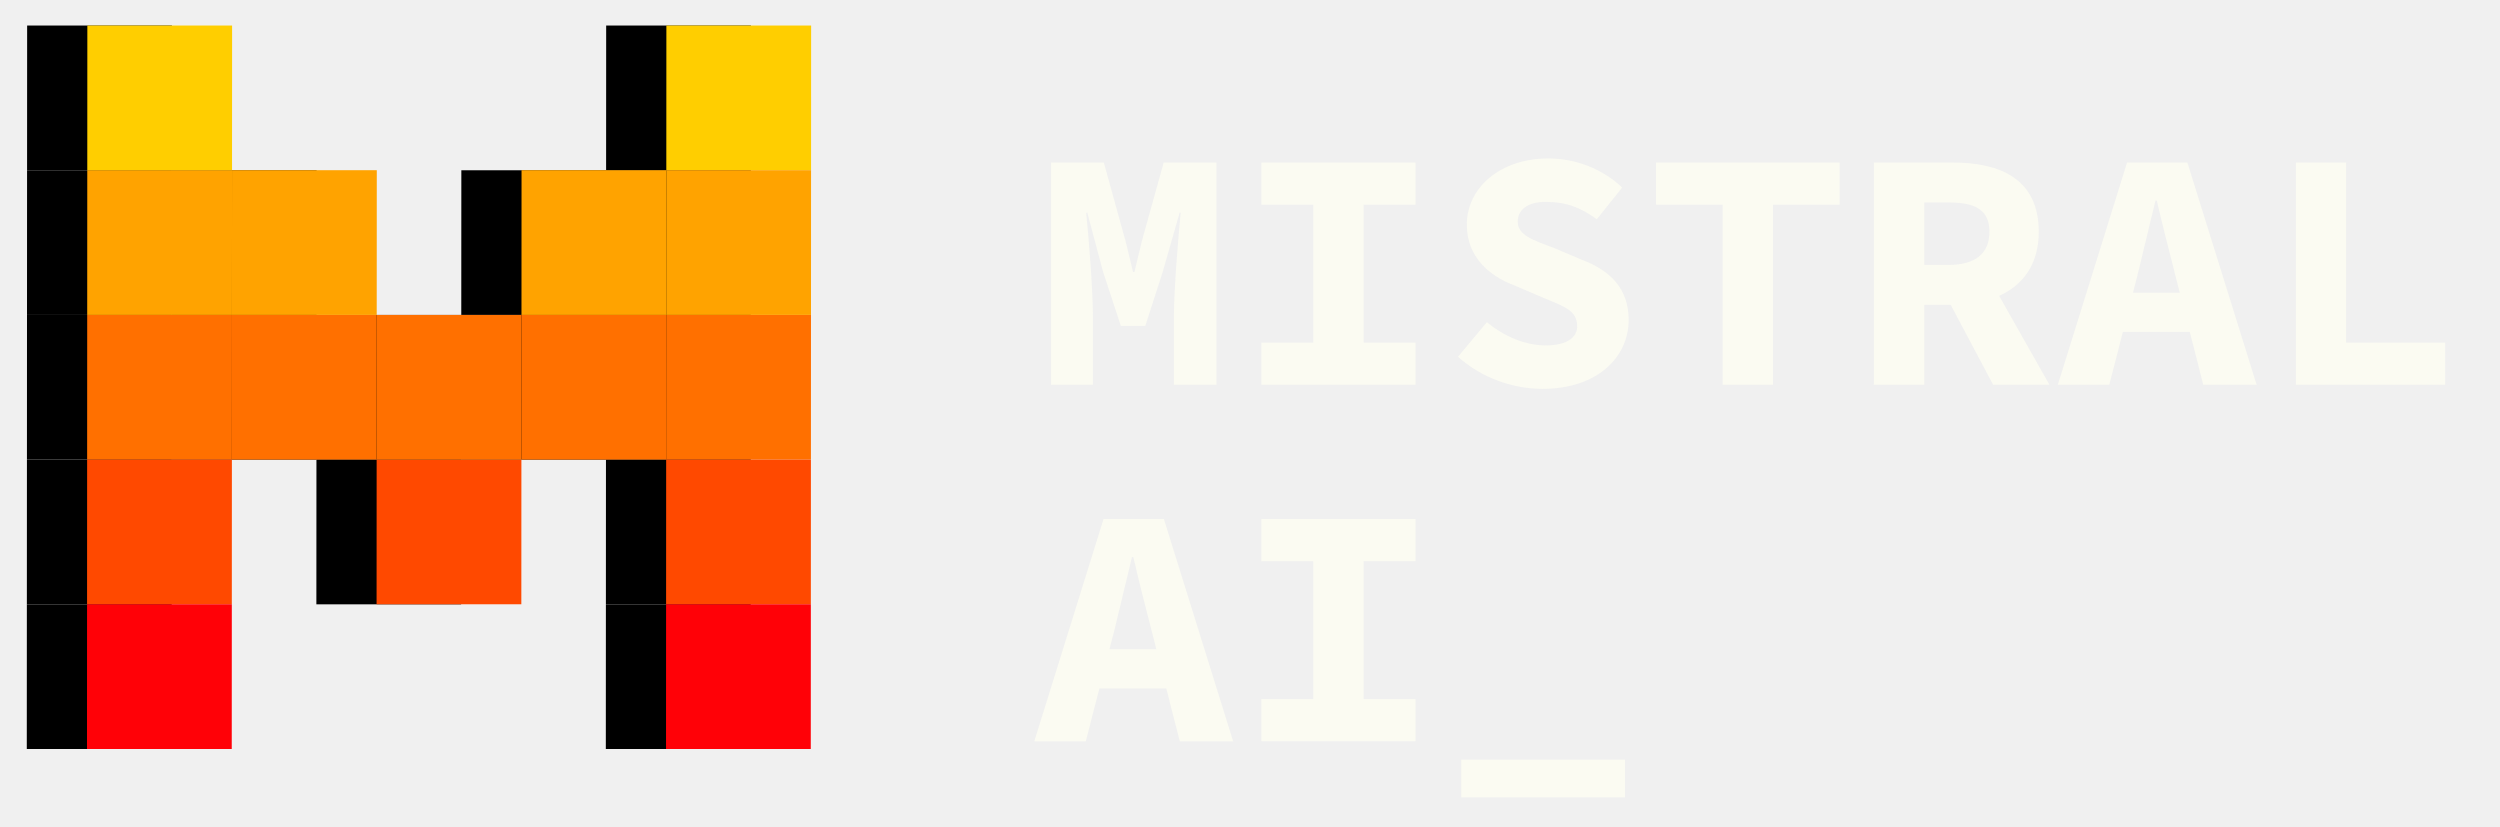
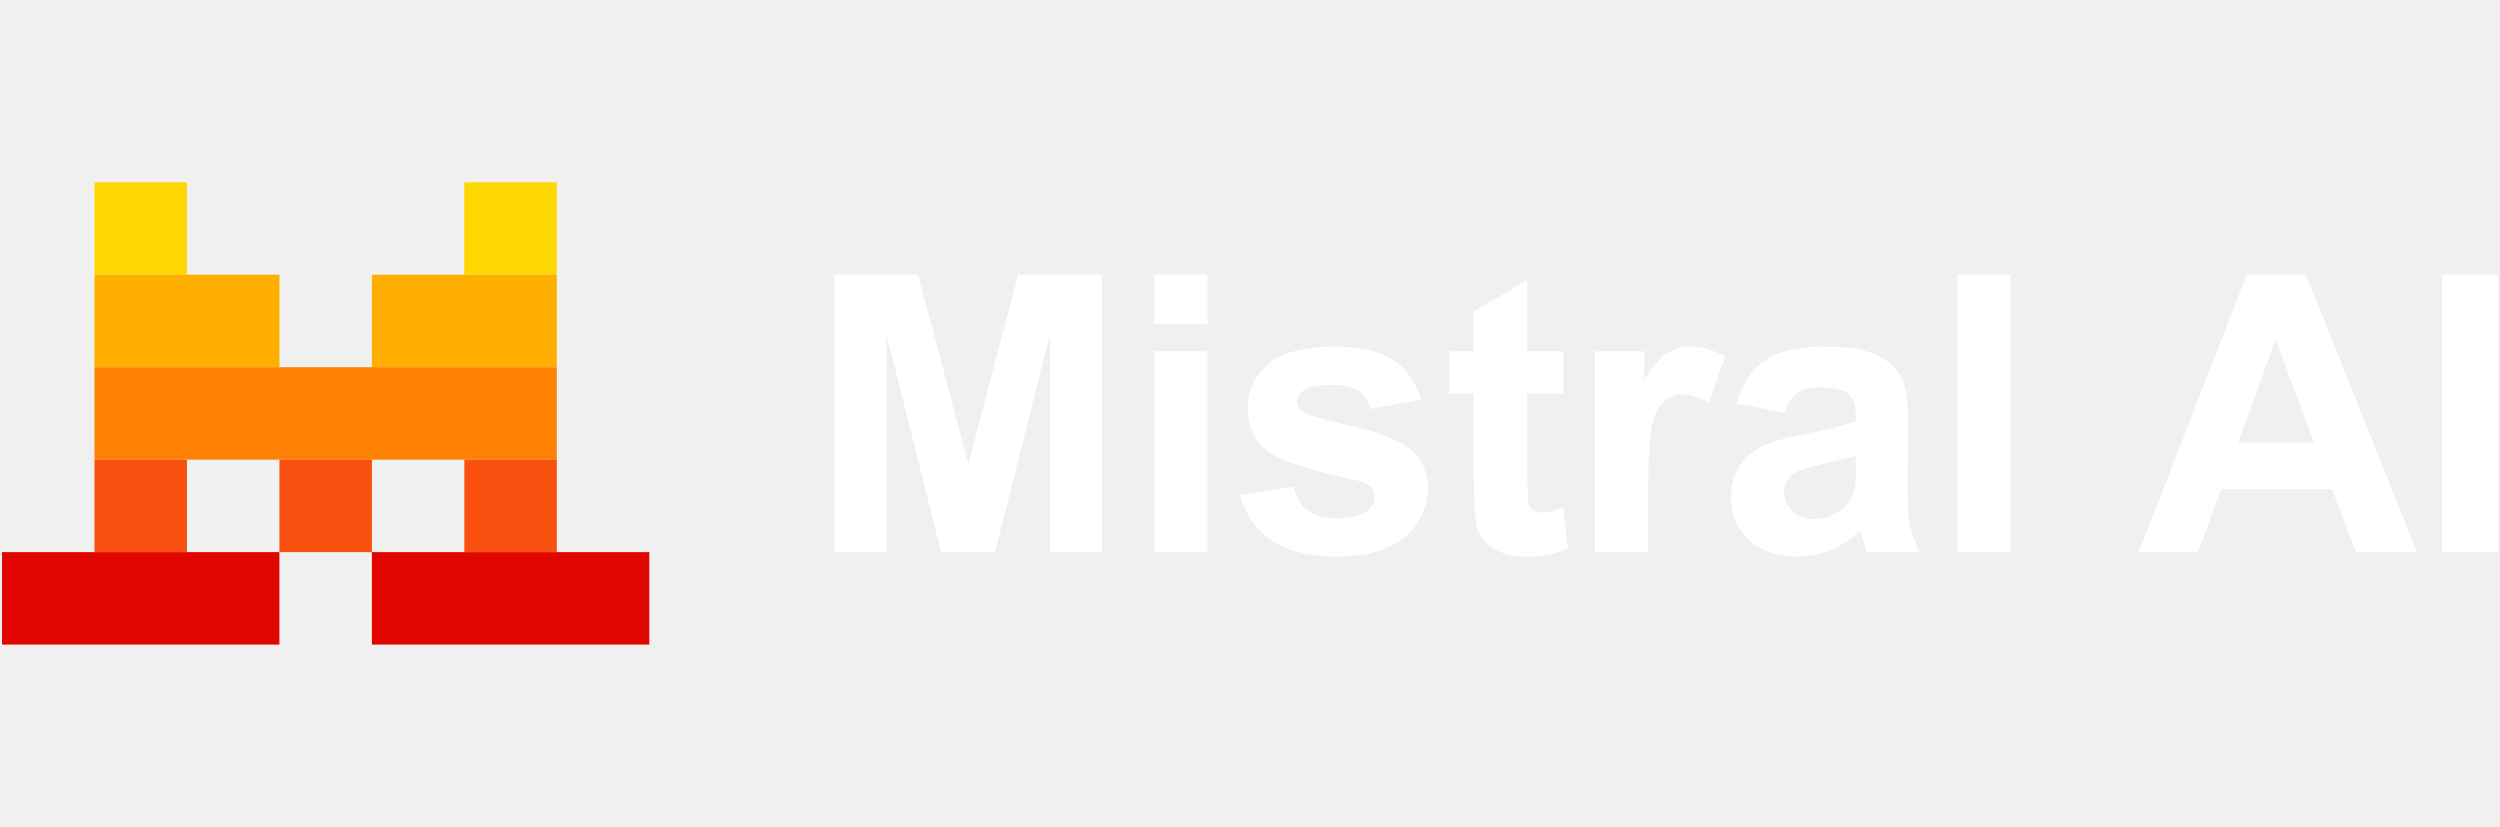
- <svg xmlns="http://www.w3.org/2000/svg" xmlns:xlink="http://www.w3.org/1999/xlink" width="652.728" height="215.885">
-   <defs>
-     <clipPath id="A">
-       <path d="M0 184.252h481.89V0H0z" transform="translate(-206.251 -140.139)" />
-     </clipPath>
-     <clipPath id="B">
-       <path d="M0 184.252h481.89V0H0z" transform="translate(-247.436 -104.865)" />
-     </clipPath>
-     <clipPath id="C">
-       <path d="M0 184.252h481.89V0H0z" transform="translate(-285.938 -102.089)" />
-     </clipPath>
-     <clipPath id="D">
-       <path d="M0 184.252h481.89V0H0z" transform="translate(-337.769 -131.877)" />
-     </clipPath>
-     <clipPath id="E">
-       <path d="M0 184.252h481.89V0H0z" transform="translate(-377.247 -132.319)" />
-     </clipPath>
-     <clipPath id="F">
-       <path d="M0 184.252h481.89V0H0z" transform="translate(-418.107 -114.634)" />
-     </clipPath>
-     <clipPath id="G">
-       <path d="M0 184.252h481.89V0H0z" transform="translate(-450.023 -140.139)" />
-     </clipPath>
-     <clipPath id="H">
-       <path d="M0 184.252h481.89V0H0z" transform="translate(-217.694 -44.794)" />
-     </clipPath>
-     <clipPath id="I">
-       <path d="M0 184.252h481.89V0H0z" transform="translate(-247.436 -35.025)" />
-     </clipPath>
-     <clipPath id="J">
-       <path d="M0 184.252h481.89V0H0z" />
-     </clipPath>
-     <path id="K" d="M173.987 134.362h-37.795l9.633-37.776h37.796z" />
-   </defs>
-   <g transform="matrix(1 0 .254535 1 -49.97503 -14.36024)">
-     <g fill="#1c1c1b icc-color(adobe-rgb-1998, 0.133, 0.133, 0.129)">
-       <path d="M98.397 134.362H60.602l9.633-37.776h37.796z" />
-       <path d="M126.558 172.138H88.763l9.633-37.776h37.796z" />
-       <path d="M136.192 134.362H98.397l9.633-37.776h37.796z" />
-       <use xlink:href="#K" />
-       <path d="M108.031 96.585H70.236l9.633-37.776h37.796z" />
-       <use xlink:href="#K" x="9.634" y="-37.777" />
-       <path d="M60.602 134.362H22.807l9.633-37.776h37.796z" />
-       <path d="M70.236 96.585H32.441l9.633-37.776H79.87z" />
-       <path d="M79.87 58.809H42.075l9.633-37.776h37.796z" />
-       <use xlink:href="#K" x="57.063" y="-75.553" />
-       <path d="M50.968 172.138H13.173l9.633-37.776h37.796z" />
-       <path d="M41.334 209.915H3.539l9.633-37.776h37.796z" />
-       <use xlink:href="#K" x="37.795" />
-       <use xlink:href="#K" x="47.429" y="-37.777" />
-       <use xlink:href="#K" x="28.161" y="37.776" />
-       <use xlink:href="#K" x="18.527" y="75.553" />
-     </g>
-     <path d="M114.115 134.359H76.321l9.633-37.776h37.796z" fill="#ff7000" />
-     <use xlink:href="#K" x="-31.71" y="37.773" fill="#ff4900" />
-     <g fill="#ff7000">
-       <use xlink:href="#K" x="-22.076" y="-.003" />
-       <use xlink:href="#K" x="15.719" y="-.003" />
-     </g>
-     <g fill="#ffa300">
-       <path d="M123.749 96.582H85.955l9.633-37.776h37.796z" />
-       <use xlink:href="#K" x="25.353" y="-37.78" />
-     </g>
-     <path d="M76.32 134.359H38.526l9.633-37.776h37.796z" fill="#ff7000" />
-     <path d="M85.954 96.582H48.16l9.633-37.776h37.796z" fill="#ffa300" />
-     <g fill="#ffce00">
-       <path d="M95.588 58.806H57.794l9.633-37.776h37.796z" />
-       <use xlink:href="#K" x="72.782" y="-75.556" />
-     </g>
-     <path d="M66.686 172.135H28.892l9.633-37.776h37.796z" fill="#ff4900" />
-     <path d="M57.052 209.912H19.258l9.633-37.776h37.796z" fill="#ff0107" />
-     <use xlink:href="#K" x="53.514" y="-.003" fill="#ff7000" />
-     <path d="M237.135 96.582H199.34l9.633-37.776h37.796z" fill="#ffa300" />
-     <use xlink:href="#K" x="43.88" y="37.773" fill="#ff4900" />
-     <use xlink:href="#K" x="34.246" y="75.55" fill="#ff0107" />
+ <svg xmlns="http://www.w3.org/2000/svg" width="652.73" height="215.88">
+   <g transform="matrix(.79671 0 0 .79671 -71.901 -24.842)">
+     <path d="M121.21 90.909h30.303v30.303H121.21zm121.21 0h30.303v30.303H242.42z" fill="gold" />
+     <path d="M121.21 121.21h60.606v30.303H121.21zm90.91 0h60.606v30.303H212.12z" fill="#ffaf00" />
+     <path fill="#ff8205" d="M121.21 151.52h151.52v30.303H121.21z" />
+     <path d="M121.21 181.82h30.303v30.303H121.21zm60.61 0h30.303v30.303H181.82zm60.6 0h30.303v30.303H242.42z" fill="#fa500f" />
+     <path d="M90.909 212.12h90.909v30.303H90.909zm121.211 0h90.909v30.303H212.12z" fill="#e10500" />
  </g>
-   <g fill="#fbfbf2">
-     <path d="M0 0h10.335l4.264-15.428 1.463-6.02h.268l1.445 6.02L22.059 0h10.335v-43.535H24.06v13.477c0 4.902.86 15.518 1.32 20.223h-.2L21.84-21.52l-3.388-10.487h-4.78L10.225-21.52 7.11-9.835h-.231c.499-4.705 1.32-15.321 1.32-20.223v-13.477H0z" transform="matrix(1.333333 0 0 -1.332677 274.4177 42.43872)" clip-path="url(#A)" />
-     <path d="M0 0h10.167v27.012H0v8.262h30.185v-8.262H20.021V0h10.164v-8.262H0z" transform="matrix(1.333333 0 0 -1.332677 329.3315 89.44716)" clip-path="url(#B)" />
-     <path d="M0 0l5.655 6.767c3.291-2.695 7.352-4.543 11.573-4.543 4.181 0 6.112 1.619 6.112 3.747 0 3.135-2.588 3.893-6.707 5.618l-5.672 2.421c-4.823 1.833-9.228 5.532-9.228 11.869 0 7.21 6.495 12.973 15.956 12.973 5.236 0 10.527-1.964 14.458-5.7l-4.964-6.211c-3.067 2.202-5.78 3.401-10.034 3.401-3.244 0-5.447-1.346-5.447-3.888 0-2.619 2.918-3.578 7.094-5.143l5.326-2.257c5.702-2.137 9.3-5.693 9.3-11.837 0-7.237-6.071-13.503-16.848-13.503C10.691-6.286 4.616-4.134 0 0" transform="matrix(1.333333 0 0 -1.332677 380.6675 93.14721)" clip-path="url(#C)" />
-     <path d="M0 0h-13.052v8.262h35.956V0H9.854v-35.274H0z" transform="matrix(1.333333 0 0 -1.332677 449.7761 53.4489)" clip-path="url(#D)" />
-     <path d="M0 0h4.804c5.175 0 7.952-1.445 7.952-5.744 0-4.262-2.777-6.49-7.952-6.49H0zm24.505-35.716l-9.846 17.417c4.648 2.102 7.758 6.158 7.758 12.555 0 10.358-7.589 13.564-16.811 13.564H-9.873v-43.536H0v15.662h5.172l8.312-15.662z" transform="matrix(1.333333 0 0 -1.332677 502.4134 52.85972)" clip-path="url(#E)" />
-     <path d="M0 0l1.03 4.011 3.378 14.04h.267c1.047-4.594 2.373-9.693 3.476-14.04L9.174 0zm13.772-18.03h10.447l-13.56 43.535h-11.81l-13.56-43.535h10.082l2.658 10.353h13.103z" transform="matrix(1.333333 0 0 -1.332677 556.8933 76.42851)" clip-path="url(#F)" />
-     <path d="M0 0h9.834v-35.274h19.379v-8.261H0z" transform="matrix(1.333333 0 0 -1.332677 599.447 42.43872)" clip-path="url(#G)" />
-     <path d="M0 0l1.03 4.011 3.378 14.041h.267c1.047-4.594 2.373-9.694 3.476-14.041L9.174 0zm13.768-18.047h10.451L10.654 25.506H-1.161l-13.565-43.553H-4.64l2.66 10.359h13.107z" transform="matrix(1.333333 0 0 -1.332677 289.6751 169.5032)" clip-path="url(#H)" />
-     <path d="M0 0h10.167v27.013H0v8.262h30.185v-8.262H20.021V0h10.164v-8.262H0z" transform="matrix(1.333333 0 0 -1.332677 329.3315 182.5219)" clip-path="url(#I)" />
-     <path d="M286.579 23.166h32.067v-7.394h-32.067z" transform="matrix(1.333333 0 0 -1.332677 -.583 229.1987)" clip-path="url(#J)" />
-   </g>
+   <path d="M217.807 144.156V71.729h21.886l13.142 49.404 12.994-49.404h21.936v72.427h-13.586V87.143l-14.377 57.013h-14.08l-14.327-57.013v57.013zm83.575-59.578V71.733h13.883v12.845zm0 59.582V91.693h13.883v52.467zm22.411-14.974l13.932-2.125c.593 2.702 1.794 4.752 3.606 6.151 3.297 2.894 12.543 2.666 15.711.123 1.965-1.352 2.518-4.576.84-6.324-.692-.658-2.24-1.268-4.644-1.828-11.199-2.471-18.296-4.726-21.293-6.768-8.08-5.107-8.236-17.335-.84-23.27 5.88-6.021 26.236-5.959 32.706-1.136 3.491 2.338 5.895 5.797 7.213 10.375l-13.092 2.42c-1.378-4.693-4.734-6.312-9.881-6.323-3.656 0-6.274.511-7.855 1.531-1.972 1.28-2.173 3.944-.198 5.336 1.251.923 5.574 2.224 12.968 3.903s12.557 3.738 15.488 6.175c6.66 5.67 5.399 17.168-1.68 22.726-6.975 6.729-27.036 6.809-34.805.84-4.167-2.898-6.892-6.834-8.177-11.807zm106.528 14.97h-13.883V91.689h12.896v7.46c2.206-3.524 4.191-5.846 5.953-6.966 4.59-2.867 10.504-1.794 15.143.939l-4.299 12.104c-6.272-4.172-12.86-2.712-14.648 5.139-1.566 4.525-1.099 25.975-1.161 33.792zm35.653-36.457l-12.598-2.273c3.388-11.409 10.291-14.83 22.725-14.92 9.391.124 16.054 1.213 20.232 7.781 1.236 2.256 1.853 6.398 1.853 12.425.043 5.789-.595 21.69.518 26.407.445 2.191 1.276 4.537 2.495 7.041h-13.734c-.413-.913-1.374-4.305-1.828-5.731-4.603 4.469-9.924 6.913-16.254 6.917-9.844.196-17.446-5.876-17.441-15.514-.037-5.759 2.905-10.795 8.079-13.264 2.552-1.236 6.232-2.314 11.042-3.236 6.488-1.218 10.983-2.355 13.488-3.409v-1.383c0-2.668-.659-4.57-1.976-5.706-1.902-1.948-10.514-2.489-13.241-.247-1.383.972-2.504 2.676-3.36 5.113h-.001zm18.576 11.264c-2.528 1.054-13.828 2.876-16.007 4.545-3.597 2.365-3.466 7.165-.543 9.931 3.4 3.302 8.931 2.453 12.696-.347 4.593-3.29 3.736-8.216 3.854-14.13zm26.51 25.193V71.729h13.883v72.427zm120.016 0h-15.909l-6.323-16.451h-28.952l-5.978 16.451H558.4l28.21-72.427h15.463l29 72.427zm-26.926-28.654l-9.98-26.876-9.781 26.876h19.762zm33.427 28.654V71.729h14.624v72.427zM408.204 91.693v11.067h-9.485v21.145l.272 7.485c1.449 3.802 5.385 2.381 9.165 1.112l1.186 10.771c-8.073 3.414-22.956 3.817-24.11-7.855-.319-1.797-.412-6.324-.445-11.512v-21.145h-6.374V91.694h6.374V81.27l13.932-8.102v18.527h9.485z" fill="#fff" />
</svg>
